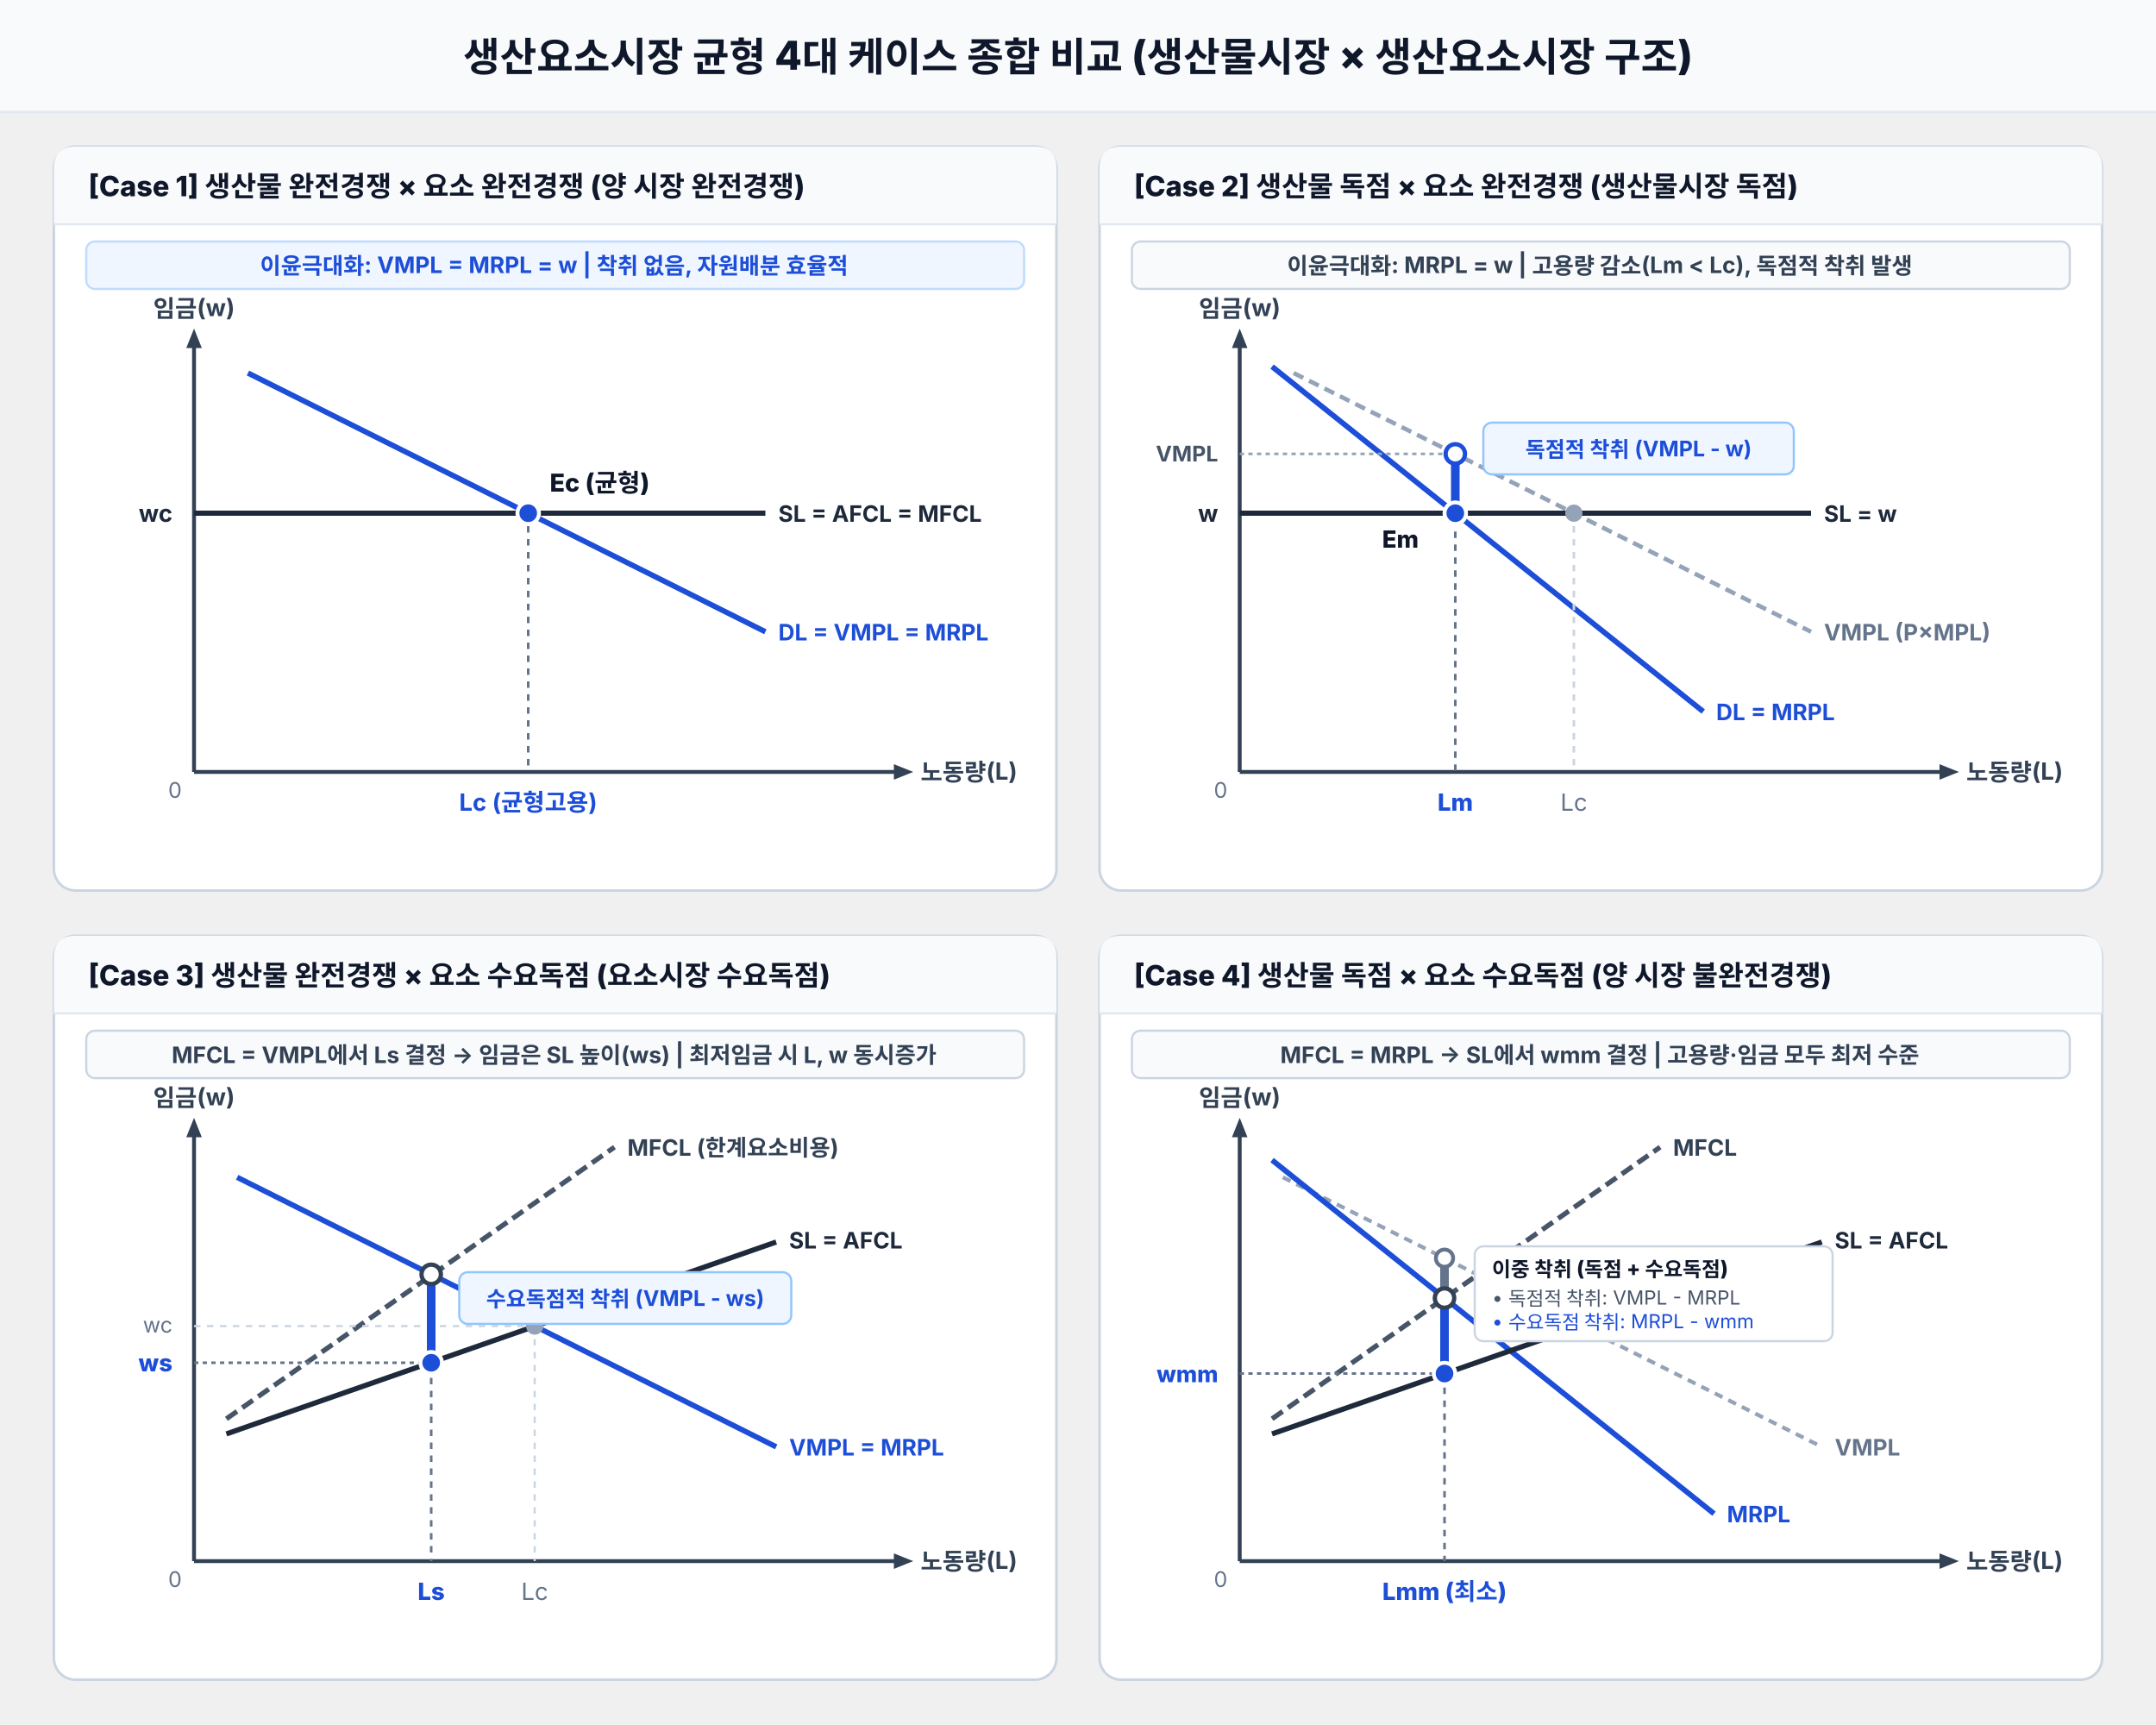
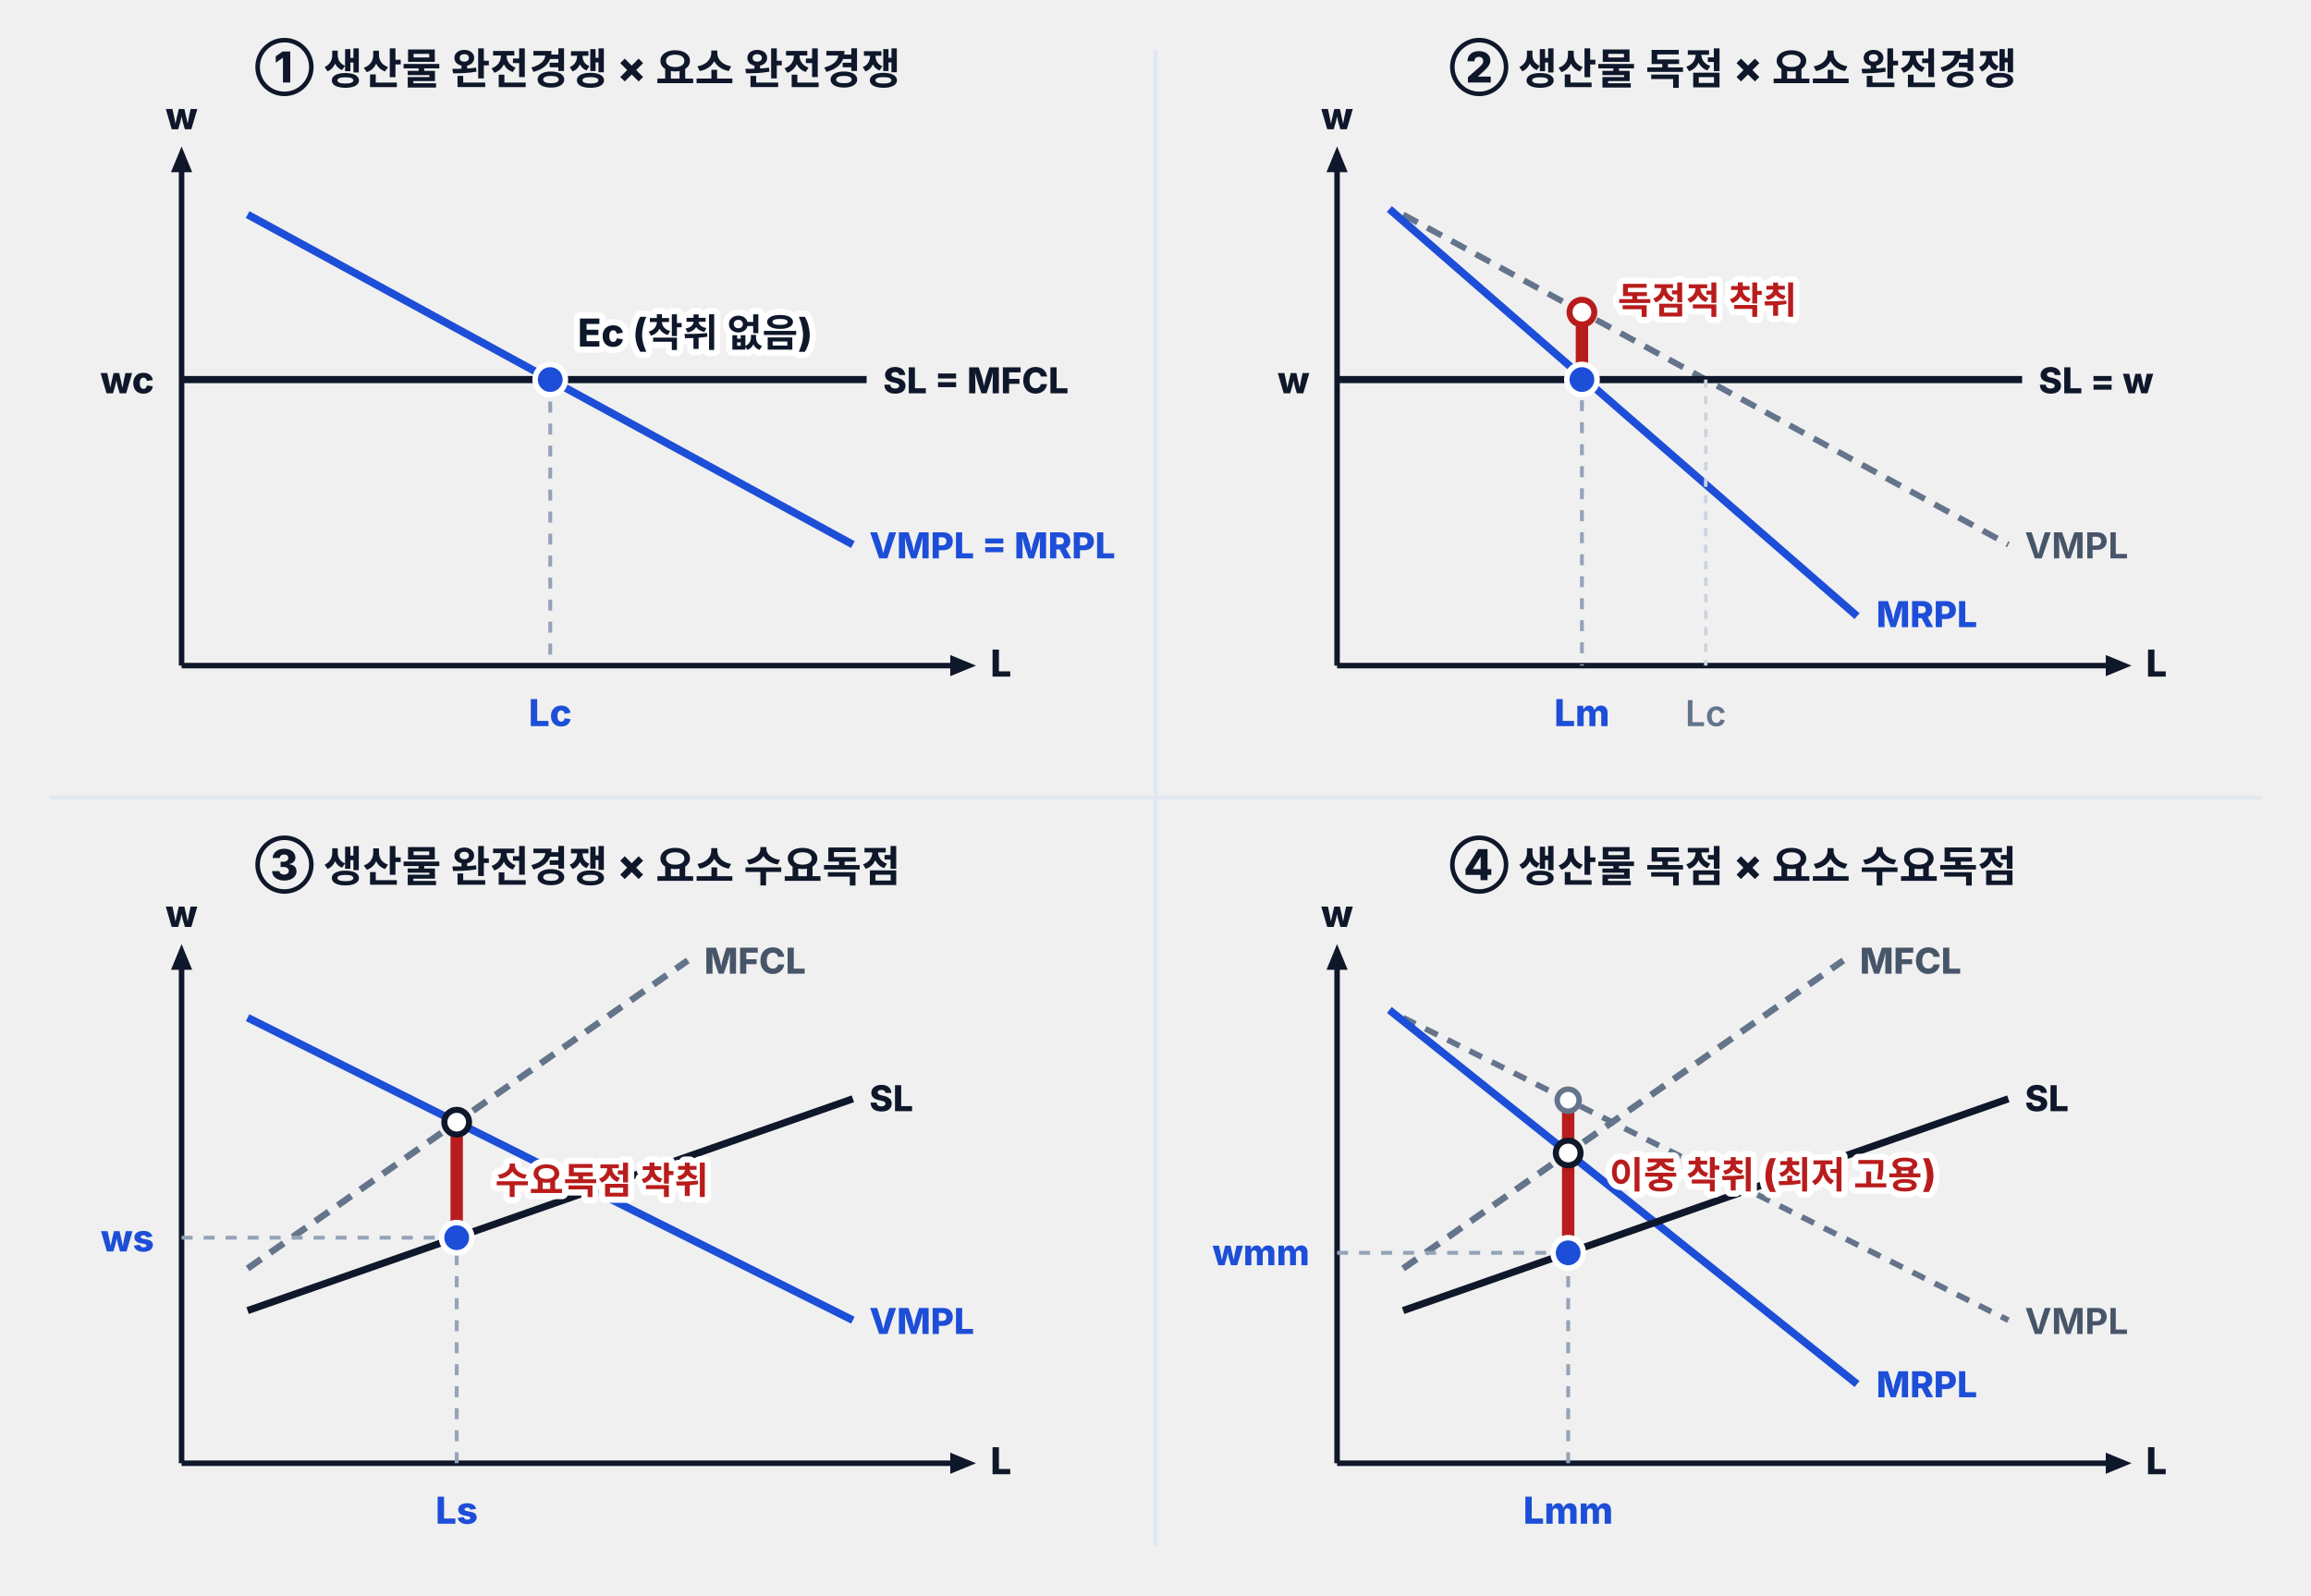
- <svg xmlns="http://www.w3.org/2000/svg" viewBox="0 0 1000 800" width="100%" height="100%" style="background:#ffffff; font-family:'Pretendard', -apple-system, BlinkMacSystemFont, sans-serif;">
+ <svg xmlns="http://www.w3.org/2000/svg" viewBox="0 0 840 580" width="1260" height="870" style="background:#ffffff; font-family:'Pretendard', -apple-system, BlinkMacSystemFont, 'Apple SD Gothic Neo', sans-serif;">
  <defs>
-     <marker id="arr" viewBox="0 0 10 10" refX="6" refY="5" markerWidth="5" markerHeight="5" orient="auto-start-reverse">
-       <path d="M 0 1 L 10 5 L 0 9 z" fill="#334155" />
+     <style>
+       .halo { paint-order: stroke; stroke: #ffffff; stroke-width: 4.5px; stroke-linejoin: round; }
+     </style>
+     <marker id="arr" viewBox="0 0 10 10" refX="6" refY="5" markerWidth="5.5" markerHeight="5.5" orient="auto-start-reverse">
+       <path d="M 0 1.5 L 8.5 5 L 0 8.5 z" fill="#0f172a" />
    </marker>
  </defs>
-   <rect x="0" y="0" width="1000" height="52" fill="#f8fafc" />
-   <text x="500" y="33" font-size="18.5" font-weight="800" text-anchor="middle" fill="#0f172a">생산요소시장 균형 4대 케이스 종합 비교 (생산물시장 × 생산요소시장 구조)</text>
-   <line x1="0" y1="52" x2="1000" y2="52" stroke="#e2e8f0" stroke-width="1.2" />
-   <g transform="translate(25, 68)">
-     <rect x="0" y="0" width="465" height="345" rx="10" fill="#ffffff" stroke="#cbd5e1" stroke-width="1.2" />
-     <path d="M 0 10 Q 0 0 10 0 L 455 0 Q 465 0 465 10 L 465 36 L 0 36 Z" fill="#f8fafc" />
-     <line x1="0" y1="36" x2="465" y2="36" stroke="#e2e8f0" stroke-width="1" />
-     <text x="16" y="23" font-size="13" font-weight="800" fill="#0f172a">[Case 1] 생산물 완전경쟁 × 요소 완전경쟁 (양 시장 완전경쟁)</text>
-     <rect x="15" y="44" width="435" height="22" rx="4" fill="#eff6ff" stroke="#bfdbfe" stroke-width="1" />
-     <text x="232" y="59" font-size="10.5" font-weight="700" text-anchor="middle" fill="#1d4ed8">이윤극대화: VMPL = MRPL = w  |  착취 없음, 자원배분 효율적</text>
-     <line x1="65" y1="290" x2="395" y2="290" stroke="#334155" stroke-width="1.8" marker-end="url(#arr)" />
-     <line x1="65" y1="290" x2="65" y2="88" stroke="#334155" stroke-width="1.8" marker-end="url(#arr)" />
-     <text x="402" y="294" font-size="11" font-weight="700" fill="#334155">노동량(L)</text>
-     <text x="65" y="79" font-size="11" font-weight="700" fill="#334155" text-anchor="middle">임금(w)</text>
-     <text x="53" y="302" font-size="10" fill="#64748b">0</text>
-     <line x1="90" y1="105" x2="330" y2="225" stroke="#1d4ed8" stroke-width="2.5" />
-     <text x="336" y="229" font-size="10.5" font-weight="700" fill="#1d4ed8">DL = VMPL = MRPL</text>
-     <line x1="65" y1="170" x2="330" y2="170" stroke="#1e293b" stroke-width="2.4" />
-     <text x="336" y="174" font-size="10.5" font-weight="700" fill="#1e293b">SL = AFCL = MFCL</text>
-     <line x1="220" y1="170" x2="220" y2="290" stroke="#64748b" stroke-dasharray="3,3" stroke-width="1.2" />
-     <circle cx="220" cy="170" r="5" fill="#1d4ed8" stroke="#ffffff" stroke-width="1.8" />
-     <text x="220" y="308" font-size="11" font-weight="700" fill="#1d4ed8" text-anchor="middle">Lc (균형고용)</text>
-     <text x="55" y="174" font-size="11" font-weight="700" fill="#1e293b" text-anchor="end">wc</text>
-     <text x="230" y="160" font-size="11.5" font-weight="800" fill="#0f172a">Ec (균형)</text>
+   <line x1="420" y1="18" x2="420" y2="562" stroke="#e2e8f0" stroke-width="1.5" />
+   <line x1="18" y1="290" x2="822" y2="290" stroke="#e2e8f0" stroke-width="1.5" />
+   <g transform="translate(0, 0)">
+     <text x="210" y="30" font-size="15.5" font-weight="800" fill="#0f172a" text-anchor="middle">① 생산물 완전경쟁 × 요소 완전경쟁</text>
+     <line x1="66" y1="242" x2="352" y2="242" stroke="#0f172a" stroke-width="2" marker-end="url(#arr)" />
+     <line x1="66" y1="242" x2="66" y2="56" stroke="#0f172a" stroke-width="2" marker-end="url(#arr)" />
+     <text x="360" y="246" font-size="13.5" font-weight="800" fill="#0f172a">L</text>
+     <text x="66" y="47" font-size="13.5" font-weight="800" fill="#0f172a" text-anchor="middle">w</text>
+     <line x1="90" y1="78" x2="310" y2="198" stroke="#1d4ed8" stroke-width="2.8" />
+     <text x="316" y="203" font-size="13" font-weight="800" fill="#1d4ed8">VMPL = MRPL</text>
+     <line x1="66" y1="138" x2="315" y2="138" stroke="#0f172a" stroke-width="2.6" />
+     <text x="321" y="143" font-size="13" font-weight="800" fill="#0f172a">SL = MFCL</text>
+     <line x1="200" y1="138" x2="200" y2="242" stroke="#94a3b8" stroke-width="1.4" stroke-dasharray="4,4" />
+     <circle cx="200" cy="138" r="5.5" fill="#1d4ed8" stroke="#ffffff" stroke-width="2" />
+     <text x="210" y="126" font-size="14" font-weight="800" fill="#0f172a" class="halo">Ec (착취 없음)</text>
+     <text x="200" y="264" font-size="13.5" font-weight="800" fill="#1d4ed8" text-anchor="middle">Lc</text>
+     <text x="56" y="143" font-size="13.5" font-weight="800" fill="#0f172a" text-anchor="end">wc</text>
  </g>
-   <g transform="translate(510, 68)">
-     <rect x="0" y="0" width="465" height="345" rx="10" fill="#ffffff" stroke="#cbd5e1" stroke-width="1.2" />
-     <path d="M 0 10 Q 0 0 10 0 L 455 0 Q 465 0 465 10 L 465 36 L 0 36 Z" fill="#f8fafc" />
-     <line x1="0" y1="36" x2="465" y2="36" stroke="#e2e8f0" stroke-width="1" />
-     <text x="16" y="23" font-size="13" font-weight="800" fill="#0f172a">[Case 2] 생산물 독점 × 요소 완전경쟁 (생산물시장 독점)</text>
-     <rect x="15" y="44" width="435" height="22" rx="4" fill="#f8fafc" stroke="#cbd5e1" stroke-width="1" />
-     <text x="232" y="59" font-size="10.5" font-weight="700" text-anchor="middle" fill="#334155">이윤극대화: MRPL = w  |  고용량 감소(Lm &lt; Lc), 독점적 착취 발생</text>
-     <line x1="65" y1="290" x2="395" y2="290" stroke="#334155" stroke-width="1.8" marker-end="url(#arr)" />
-     <line x1="65" y1="290" x2="65" y2="88" stroke="#334155" stroke-width="1.8" marker-end="url(#arr)" />
-     <text x="402" y="294" font-size="11" font-weight="700" fill="#334155">노동량(L)</text>
-     <text x="65" y="79" font-size="11" font-weight="700" fill="#334155" text-anchor="middle">임금(w)</text>
-     <text x="53" y="302" font-size="10" fill="#64748b">0</text>
-     <line x1="90" y1="105" x2="330" y2="225" stroke="#94a3b8" stroke-width="2" stroke-dasharray="5,3" />
-     <text x="336" y="229" font-size="10.5" font-weight="700" fill="#64748b">VMPL (P×MPL)</text>
-     <line x1="80" y1="102" x2="280" y2="262" stroke="#1d4ed8" stroke-width="2.5" />
-     <text x="286" y="266" font-size="10.5" font-weight="700" fill="#1d4ed8">DL = MRPL</text>
-     <line x1="65" y1="170" x2="330" y2="170" stroke="#1e293b" stroke-width="2.4" />
-     <text x="336" y="174" font-size="10.5" font-weight="700" fill="#1e293b">SL = w</text>
-     <line x1="220" y1="170" x2="220" y2="290" stroke="#cbd5e1" stroke-dasharray="3,3" stroke-width="1.2" />
-     <circle cx="220" cy="170" r="4" fill="#94a3b8" />
-     <text x="220" y="308" font-size="11" fill="#64748b" text-anchor="middle">Lc</text>
-     <line x1="165" y1="142.5" x2="165" y2="290" stroke="#64748b" stroke-dasharray="3,3" stroke-width="1.2" />
-     <line x1="65" y1="142.5" x2="165" y2="142.5" stroke="#94a3b8" stroke-dasharray="2,2" stroke-width="1.2" />
-     <line x1="165" y1="142.5" x2="165" y2="170" stroke="#1d4ed8" stroke-width="4" />
-     <circle cx="165" cy="142.5" r="4.5" fill="#ffffff" stroke="#1d4ed8" stroke-width="2" />
-     <circle cx="165" cy="170" r="5" fill="#1d4ed8" stroke="#ffffff" stroke-width="1.8" />
-     <text x="165" y="308" font-size="11" font-weight="800" fill="#1d4ed8" text-anchor="middle">Lm</text>
-     <text x="55" y="174" font-size="11" font-weight="700" fill="#1e293b" text-anchor="end">w</text>
-     <text x="55" y="146" font-size="10" font-weight="700" fill="#475569" text-anchor="end">VMPL</text>
-     <text x="148" y="186" font-size="11" font-weight="800" fill="#0f172a" text-anchor="end">Em</text>
-     <rect x="178" y="128" width="144" height="24" rx="4" fill="#eff6ff" stroke="#93c5fd" stroke-width="1" />
-     <text x="250" y="144" font-size="10" font-weight="700" fill="#1d4ed8" text-anchor="middle">독점적 착취 (VMPL - w)</text>
+   <g transform="translate(420, 0)">
+     <text x="210" y="30" font-size="15.5" font-weight="800" fill="#0f172a" text-anchor="middle">② 생산물 독점 × 요소 완전경쟁</text>
+     <line x1="66" y1="242" x2="352" y2="242" stroke="#0f172a" stroke-width="2" marker-end="url(#arr)" />
+     <line x1="66" y1="242" x2="66" y2="56" stroke="#0f172a" stroke-width="2" marker-end="url(#arr)" />
+     <text x="360" y="246" font-size="13.5" font-weight="800" fill="#0f172a">L</text>
+     <text x="66" y="47" font-size="13.5" font-weight="800" fill="#0f172a" text-anchor="middle">w</text>
+     <line x1="90" y1="78" x2="310" y2="198" stroke="#64748b" stroke-width="2.2" stroke-dasharray="6,4" />
+     <text x="316" y="203" font-size="13" font-weight="700" fill="#475569">VMPL</text>
+     <line x1="85" y1="76" x2="255" y2="224" stroke="#1d4ed8" stroke-width="2.8" />
+     <text x="262" y="228" font-size="13" font-weight="800" fill="#1d4ed8">MRPL</text>
+     <line x1="66" y1="138" x2="315" y2="138" stroke="#0f172a" stroke-width="2.6" />
+     <text x="321" y="143" font-size="13" font-weight="800" fill="#0f172a">SL = w</text>
+     <line x1="200" y1="138" x2="200" y2="242" stroke="#cbd5e1" stroke-width="1.3" stroke-dasharray="3,3" />
+     <text x="200" y="264" font-size="13" font-weight="600" fill="#64748b" text-anchor="middle">Lc</text>
+     <line x1="155" y1="113.5" x2="155" y2="242" stroke="#94a3b8" stroke-width="1.4" stroke-dasharray="4,4" />
+     <line x1="155" y1="113.5" x2="155" y2="138" stroke="#b91c1c" stroke-width="4.5" />
+     <circle cx="155" cy="113.5" r="4.5" fill="#ffffff" stroke="#b91c1c" stroke-width="2.2" />
+     <circle cx="155" cy="138" r="5.5" fill="#1d4ed8" stroke="#ffffff" stroke-width="2" />
+     <text x="168" y="114" font-size="13.5" font-weight="800" fill="#b91c1c" class="halo">독점적 착취</text>
+     <text x="155" y="264" font-size="13.5" font-weight="800" fill="#1d4ed8" text-anchor="middle">Lm</text>
+     <text x="56" y="143" font-size="13.5" font-weight="800" fill="#0f172a" text-anchor="end">w</text>
  </g>
-   <g transform="translate(25, 434)">
-     <rect x="0" y="0" width="465" height="345" rx="10" fill="#ffffff" stroke="#cbd5e1" stroke-width="1.2" />
-     <path d="M 0 10 Q 0 0 10 0 L 455 0 Q 465 0 465 10 L 465 36 L 0 36 Z" fill="#f8fafc" />
-     <line x1="0" y1="36" x2="465" y2="36" stroke="#e2e8f0" stroke-width="1" />
-     <text x="16" y="23" font-size="13" font-weight="800" fill="#0f172a">[Case 3] 생산물 완전경쟁 × 요소 수요독점 (요소시장 수요독점)</text>
-     <rect x="15" y="44" width="435" height="22" rx="4" fill="#f8fafc" stroke="#cbd5e1" stroke-width="1" />
-     <text x="232" y="59" font-size="10.5" font-weight="700" text-anchor="middle" fill="#334155">MFCL = VMPL에서 Ls 결정 → 임금은 SL 높이(ws)  |  최저임금 시 L, w 동시증가</text>
-     <line x1="65" y1="290" x2="395" y2="290" stroke="#334155" stroke-width="1.8" marker-end="url(#arr)" />
-     <line x1="65" y1="290" x2="65" y2="88" stroke="#334155" stroke-width="1.8" marker-end="url(#arr)" />
-     <text x="402" y="294" font-size="11" font-weight="700" fill="#334155">노동량(L)</text>
-     <text x="65" y="79" font-size="11" font-weight="700" fill="#334155" text-anchor="middle">임금(w)</text>
-     <text x="53" y="302" font-size="10" fill="#64748b">0</text>
-     <line x1="85" y1="112" x2="335" y2="237" stroke="#1d4ed8" stroke-width="2.5" />
-     <text x="341" y="241" font-size="10.5" font-weight="700" fill="#1d4ed8">VMPL = MRPL</text>
-     <line x1="80" y1="231" x2="335" y2="142" stroke="#1e293b" stroke-width="2.4" />
-     <text x="341" y="145" font-size="10.5" font-weight="700" fill="#1e293b">SL = AFCL</text>
-     <line x1="80" y1="224" x2="260" y2="98" stroke="#475569" stroke-width="2.3" stroke-dasharray="6,3" />
-     <text x="266" y="102" font-size="10.5" font-weight="700" fill="#334155">MFCL (한계요소비용)</text>
-     <line x1="223" y1="181" x2="223" y2="290" stroke="#cbd5e1" stroke-dasharray="3,3" />
-     <line x1="65" y1="181" x2="223" y2="181" stroke="#cbd5e1" stroke-dasharray="3,3" />
-     <circle cx="223" cy="181" r="4" fill="#94a3b8" />
-     <text x="223" y="308" font-size="11" fill="#64748b" text-anchor="middle">Lc</text>
-     <text x="55" y="184" font-size="10" fill="#64748b" text-anchor="end">wc</text>
-     <line x1="175" y1="157" x2="175" y2="290" stroke="#64748b" stroke-dasharray="3,3" stroke-width="1.2" />
-     <line x1="65" y1="198" x2="175" y2="198" stroke="#64748b" stroke-dasharray="2,2" stroke-width="1.2" />
-     <line x1="175" y1="157" x2="175" y2="198" stroke="#1d4ed8" stroke-width="4" />
-     <circle cx="175" cy="157" r="4.5" fill="#ffffff" stroke="#334155" stroke-width="2" />
-     <circle cx="175" cy="198" r="5" fill="#1d4ed8" stroke="#ffffff" stroke-width="1.8" />
-     <text x="175" y="308" font-size="11" font-weight="800" fill="#1d4ed8" text-anchor="middle">Ls</text>
-     <text x="55" y="202" font-size="11" font-weight="800" fill="#1d4ed8" text-anchor="end">ws</text>
-     <rect x="188" y="156" width="154" height="24" rx="4" fill="#eff6ff" stroke="#93c5fd" stroke-width="1" />
-     <text x="265" y="172" font-size="10" font-weight="700" fill="#1d4ed8" text-anchor="middle">수요독점적 착취 (VMPL - ws)</text>
+   <g transform="translate(0, 290)">
+     <text x="210" y="30" font-size="15.5" font-weight="800" fill="#0f172a" text-anchor="middle">③ 생산물 완전경쟁 × 요소 수요독점</text>
+     <line x1="66" y1="242" x2="352" y2="242" stroke="#0f172a" stroke-width="2" marker-end="url(#arr)" />
+     <line x1="66" y1="242" x2="66" y2="56" stroke="#0f172a" stroke-width="2" marker-end="url(#arr)" />
+     <text x="360" y="246" font-size="13.5" font-weight="800" fill="#0f172a">L</text>
+     <text x="66" y="47" font-size="13.5" font-weight="800" fill="#0f172a" text-anchor="middle">w</text>
+     <line x1="90" y1="80" x2="310" y2="190" stroke="#1d4ed8" stroke-width="2.8" />
+     <text x="316" y="195" font-size="13" font-weight="800" fill="#1d4ed8">VMPL</text>
+     <line x1="90" y1="186.5" x2="310" y2="109.5" stroke="#0f172a" stroke-width="2.6" />
+     <text x="316" y="114" font-size="13" font-weight="800" fill="#0f172a">SL</text>
+     <line x1="90" y1="171.2" x2="250" y2="59.2" stroke="#64748b" stroke-width="2.4" stroke-dasharray="6,4" />
+     <text x="256" y="64" font-size="13" font-weight="800" fill="#475569">MFCL</text>
+     <line x1="166" y1="118" x2="166" y2="242" stroke="#94a3b8" stroke-width="1.4" stroke-dasharray="4,4" />
+     <line x1="66" y1="160" x2="166" y2="160" stroke="#94a3b8" stroke-width="1.4" stroke-dasharray="4,4" />
+     <line x1="166" y1="118" x2="166" y2="160" stroke="#b91c1c" stroke-width="4.5" />
+     <circle cx="166" cy="118" r="4.5" fill="#ffffff" stroke="#0f172a" stroke-width="2.2" />
+     <circle cx="166" cy="160" r="5.5" fill="#1d4ed8" stroke="#ffffff" stroke-width="2" />
+     <text x="180" y="144" font-size="13.5" font-weight="800" fill="#b91c1c" class="halo">수요독점 착취</text>
+     <text x="166" y="264" font-size="13.5" font-weight="800" fill="#1d4ed8" text-anchor="middle">Ls</text>
+     <text x="56" y="165" font-size="13.5" font-weight="800" fill="#1d4ed8" text-anchor="end">ws</text>
  </g>
-   <g transform="translate(510, 434)">
-     <rect x="0" y="0" width="465" height="345" rx="10" fill="#ffffff" stroke="#cbd5e1" stroke-width="1.2" />
-     <path d="M 0 10 Q 0 0 10 0 L 455 0 Q 465 0 465 10 L 465 36 L 0 36 Z" fill="#f8fafc" />
-     <line x1="0" y1="36" x2="465" y2="36" stroke="#e2e8f0" stroke-width="1" />
-     <text x="16" y="23" font-size="13" font-weight="800" fill="#0f172a">[Case 4] 생산물 독점 × 요소 수요독점 (양 시장 불완전경쟁)</text>
-     <rect x="15" y="44" width="435" height="22" rx="4" fill="#f8fafc" stroke="#cbd5e1" stroke-width="1" />
-     <text x="232" y="59" font-size="10.5" font-weight="700" text-anchor="middle" fill="#334155">MFCL = MRPL → SL에서 wmm 결정  |  고용량·임금 모두 최저 수준</text>
-     <line x1="65" y1="290" x2="395" y2="290" stroke="#334155" stroke-width="1.8" marker-end="url(#arr)" />
-     <line x1="65" y1="290" x2="65" y2="88" stroke="#334155" stroke-width="1.8" marker-end="url(#arr)" />
-     <text x="402" y="294" font-size="11" font-weight="700" fill="#334155">노동량(L)</text>
-     <text x="65" y="79" font-size="11" font-weight="700" fill="#334155" text-anchor="middle">임금(w)</text>
-     <text x="53" y="302" font-size="10" fill="#64748b">0</text>
-     <line x1="85" y1="112" x2="335" y2="237" stroke="#94a3b8" stroke-width="1.8" stroke-dasharray="4,3" />
-     <text x="341" y="241" font-size="10.5" font-weight="700" fill="#64748b">VMPL</text>
-     <line x1="80" y1="104" x2="285" y2="268" stroke="#1d4ed8" stroke-width="2.5" />
-     <text x="291" y="272" font-size="10.5" font-weight="700" fill="#1d4ed8">MRPL</text>
-     <line x1="80" y1="231" x2="335" y2="142" stroke="#1e293b" stroke-width="2.4" />
-     <text x="341" y="145" font-size="10.5" font-weight="700" fill="#1e293b">SL = AFCL</text>
-     <line x1="80" y1="224" x2="260" y2="98" stroke="#475569" stroke-width="2.3" stroke-dasharray="6,3" />
-     <text x="266" y="102" font-size="10.5" font-weight="700" fill="#334155">MFCL</text>
-     <line x1="160" y1="149.5" x2="160" y2="290" stroke="#64748b" stroke-dasharray="3,3" stroke-width="1.2" />
-     <line x1="65" y1="203" x2="160" y2="203" stroke="#64748b" stroke-dasharray="2,2" stroke-width="1.2" />
-     <line x1="160" y1="149.5" x2="160" y2="168" stroke="#64748b" stroke-width="4" />
-     <line x1="160" y1="168" x2="160" y2="203" stroke="#1d4ed8" stroke-width="4" />
-     <circle cx="160" cy="149.5" r="4" fill="#ffffff" stroke="#64748b" stroke-width="1.8" />
-     <circle cx="160" cy="168" r="4.5" fill="#ffffff" stroke="#334155" stroke-width="2" />
-     <circle cx="160" cy="203" r="5" fill="#1d4ed8" stroke="#ffffff" stroke-width="1.8" />
-     <text x="160" y="308" font-size="11" font-weight="800" fill="#1d4ed8" text-anchor="middle">Lmm (최소)</text>
-     <text x="55" y="207" font-size="10.5" font-weight="800" fill="#1d4ed8" text-anchor="end">wmm</text>
-     <rect x="174" y="144" width="166" height="44" rx="4" fill="#ffffff" stroke="#cbd5e1" stroke-width="1" />
-     <text x="182" y="158" font-size="9.5" font-weight="800" fill="#0f172a">이중 착취 (독점 + 수요독점)</text>
-     <text x="182" y="171" font-size="9" fill="#475569">• 독점적 착취: VMPL - MRPL</text>
-     <text x="182" y="182" font-size="9" fill="#1d4ed8">• 수요독점 착취: MRPL - wmm</text>
+   <g transform="translate(420, 290)">
+     <text x="210" y="30" font-size="15.5" font-weight="800" fill="#0f172a" text-anchor="middle">④ 생산물 독점 × 요소 수요독점</text>
+     <line x1="66" y1="242" x2="352" y2="242" stroke="#0f172a" stroke-width="2" marker-end="url(#arr)" />
+     <line x1="66" y1="242" x2="66" y2="56" stroke="#0f172a" stroke-width="2" marker-end="url(#arr)" />
+     <text x="360" y="246" font-size="13.5" font-weight="800" fill="#0f172a">L</text>
+     <text x="66" y="47" font-size="13.5" font-weight="800" fill="#0f172a" text-anchor="middle">w</text>
+     <line x1="90" y1="80" x2="310" y2="190" stroke="#64748b" stroke-width="2.1" stroke-dasharray="5,4" />
+     <text x="316" y="195" font-size="13" font-weight="700" fill="#475569">VMPL</text>
+     <line x1="85" y1="77.2" x2="255" y2="213.2" stroke="#1d4ed8" stroke-width="2.8" />
+     <text x="262" y="218" font-size="13" font-weight="800" fill="#1d4ed8">MRPL</text>
+     <line x1="90" y1="186.5" x2="310" y2="109.5" stroke="#0f172a" stroke-width="2.6" />
+     <text x="316" y="114" font-size="13" font-weight="800" fill="#0f172a">SL</text>
+     <line x1="90" y1="171.2" x2="250" y2="59.2" stroke="#64748b" stroke-width="2.4" stroke-dasharray="6,4" />
+     <text x="256" y="64" font-size="13" font-weight="800" fill="#475569">MFCL</text>
+     <line x1="150" y1="110" x2="150" y2="242" stroke="#94a3b8" stroke-width="1.4" stroke-dasharray="4,4" />
+     <line x1="66" y1="165.5" x2="150" y2="165.5" stroke="#94a3b8" stroke-width="1.4" stroke-dasharray="4,4" />
+     <line x1="150" y1="110" x2="150" y2="165.5" stroke="#b91c1c" stroke-width="4.5" />
+     <circle cx="150" cy="110" r="4" fill="#ffffff" stroke="#64748b" stroke-width="2" />
+     <circle cx="150" cy="129.2" r="4.5" fill="#ffffff" stroke="#0f172a" stroke-width="2.2" />
+     <circle cx="150" cy="165.5" r="5.5" fill="#1d4ed8" stroke="#ffffff" stroke-width="2" />
+     <text x="165" y="142" font-size="13.5" font-weight="800" fill="#b91c1c" class="halo">이중 착취 (최저 고용)</text>
+     <text x="150" y="264" font-size="13.5" font-weight="800" fill="#1d4ed8" text-anchor="middle">Lmm</text>
+     <text x="56" y="170" font-size="13" font-weight="800" fill="#1d4ed8" text-anchor="end">wmm</text>
  </g>
</svg>
